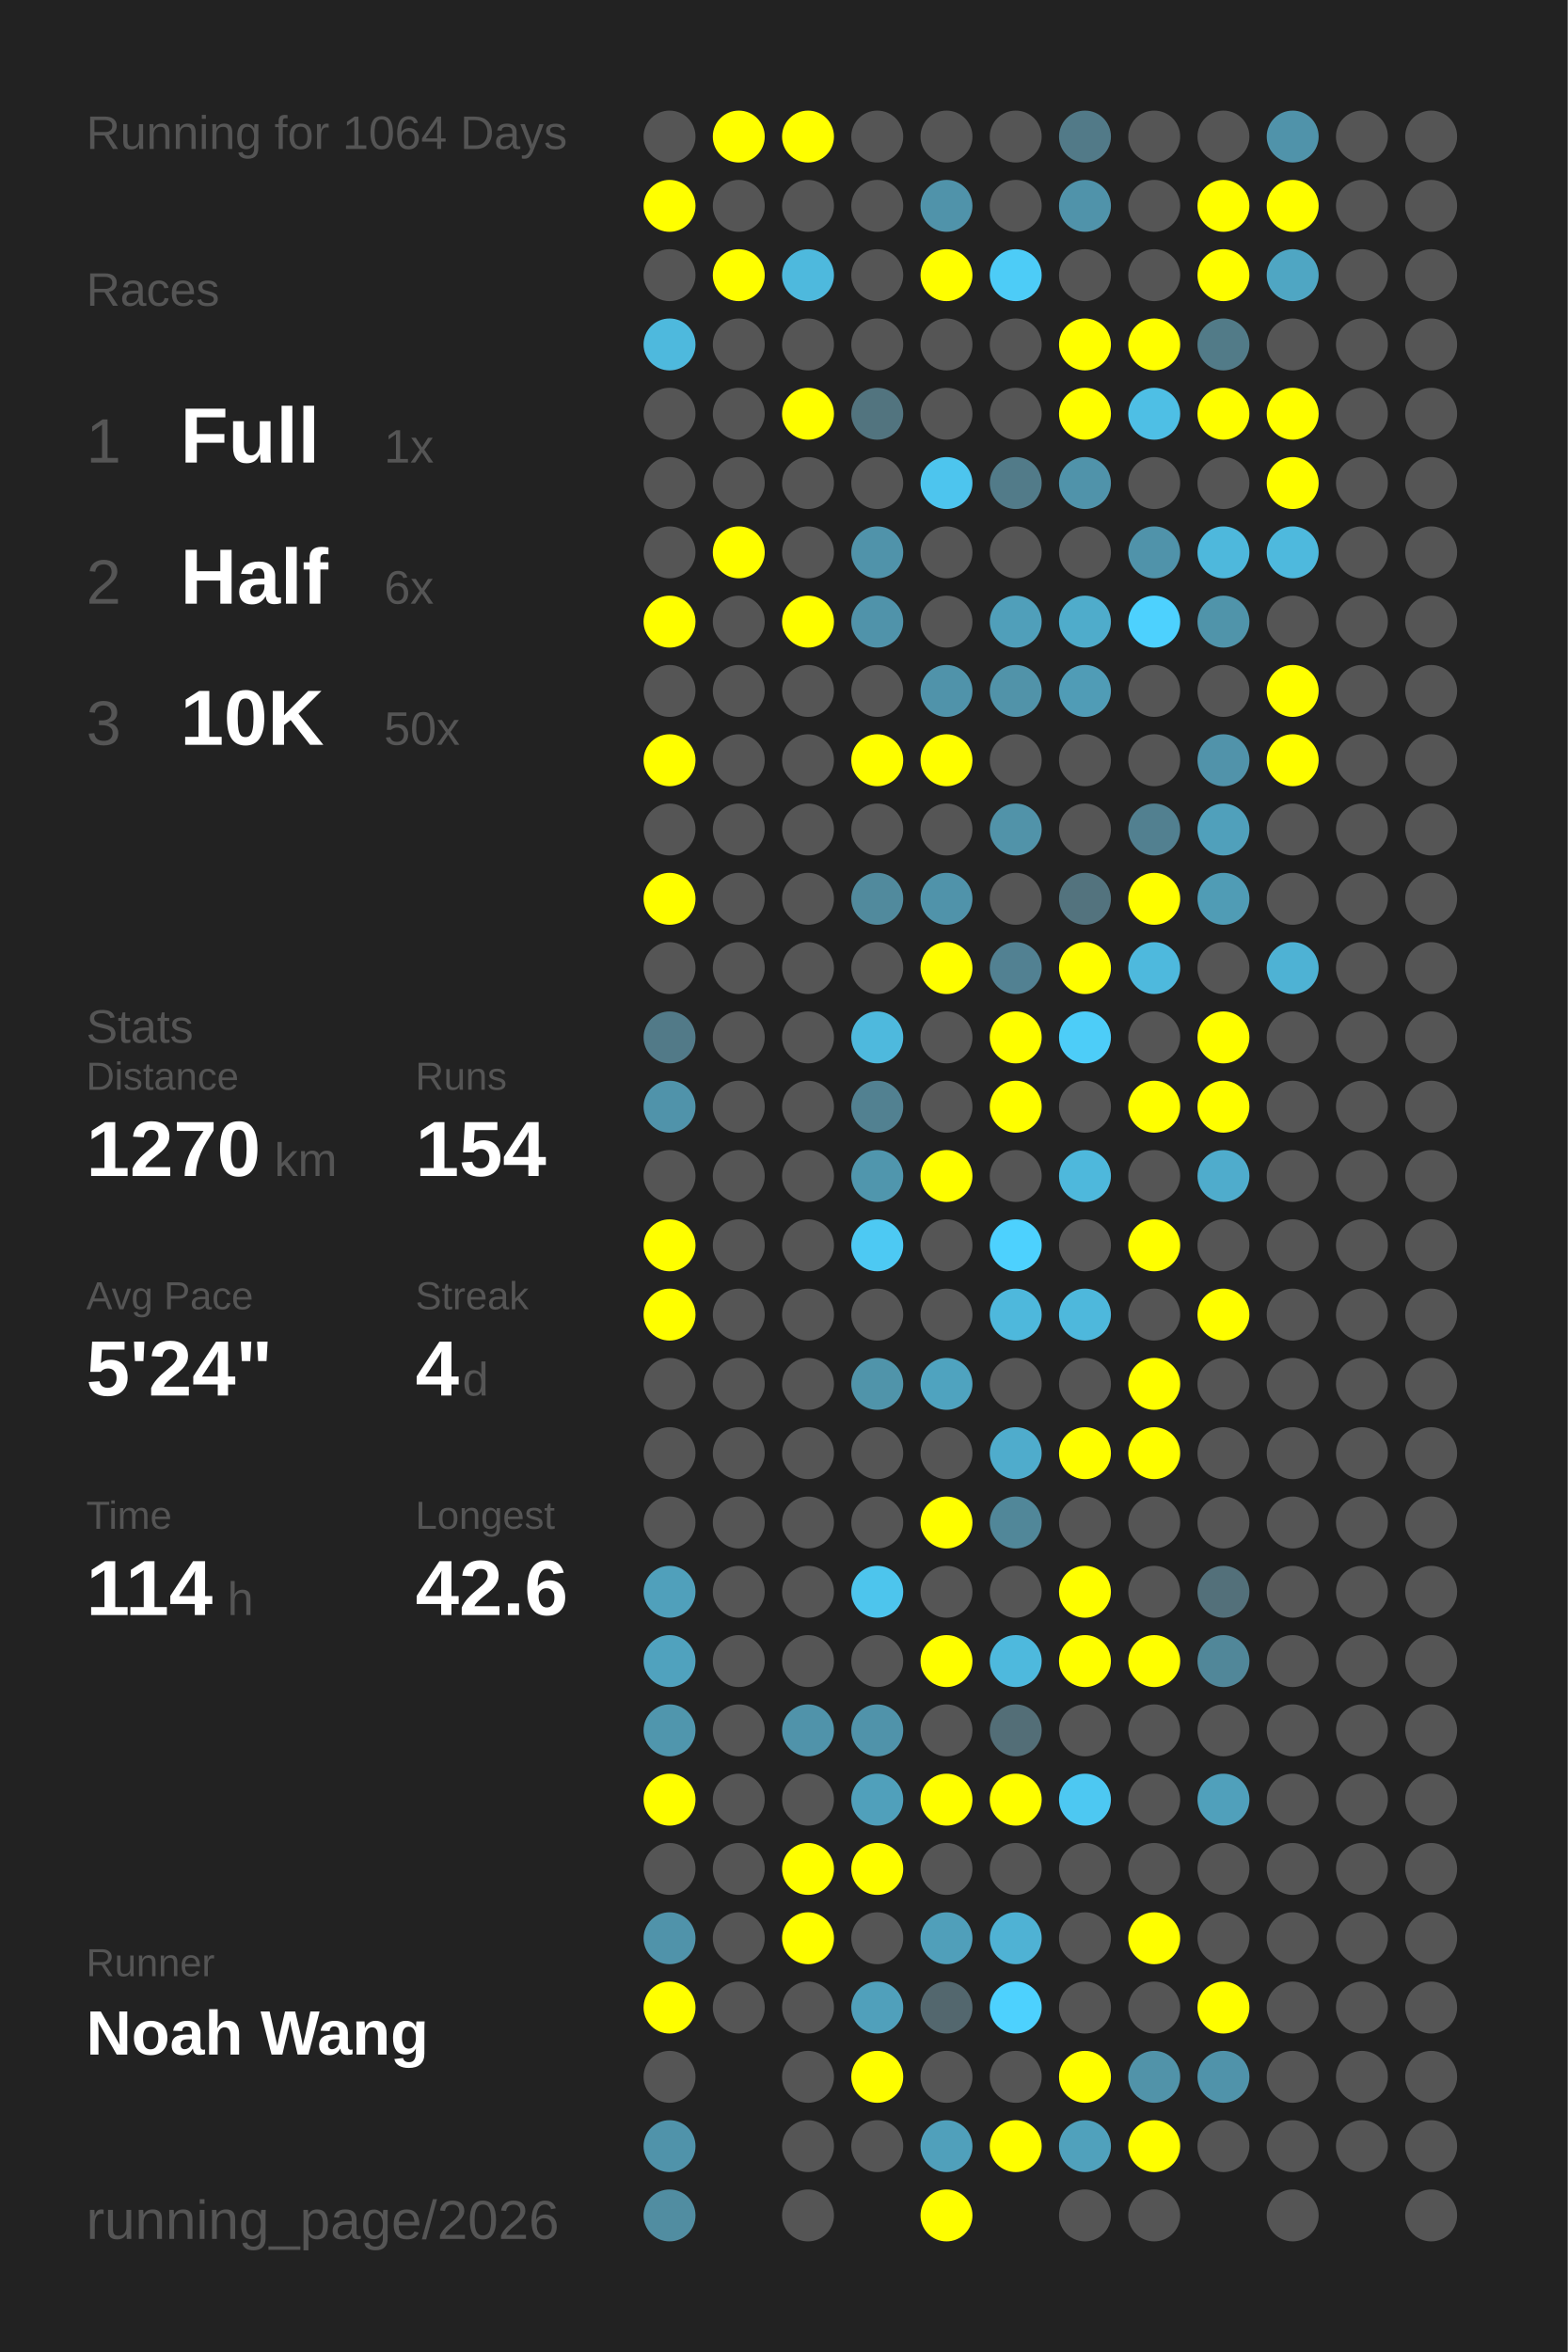
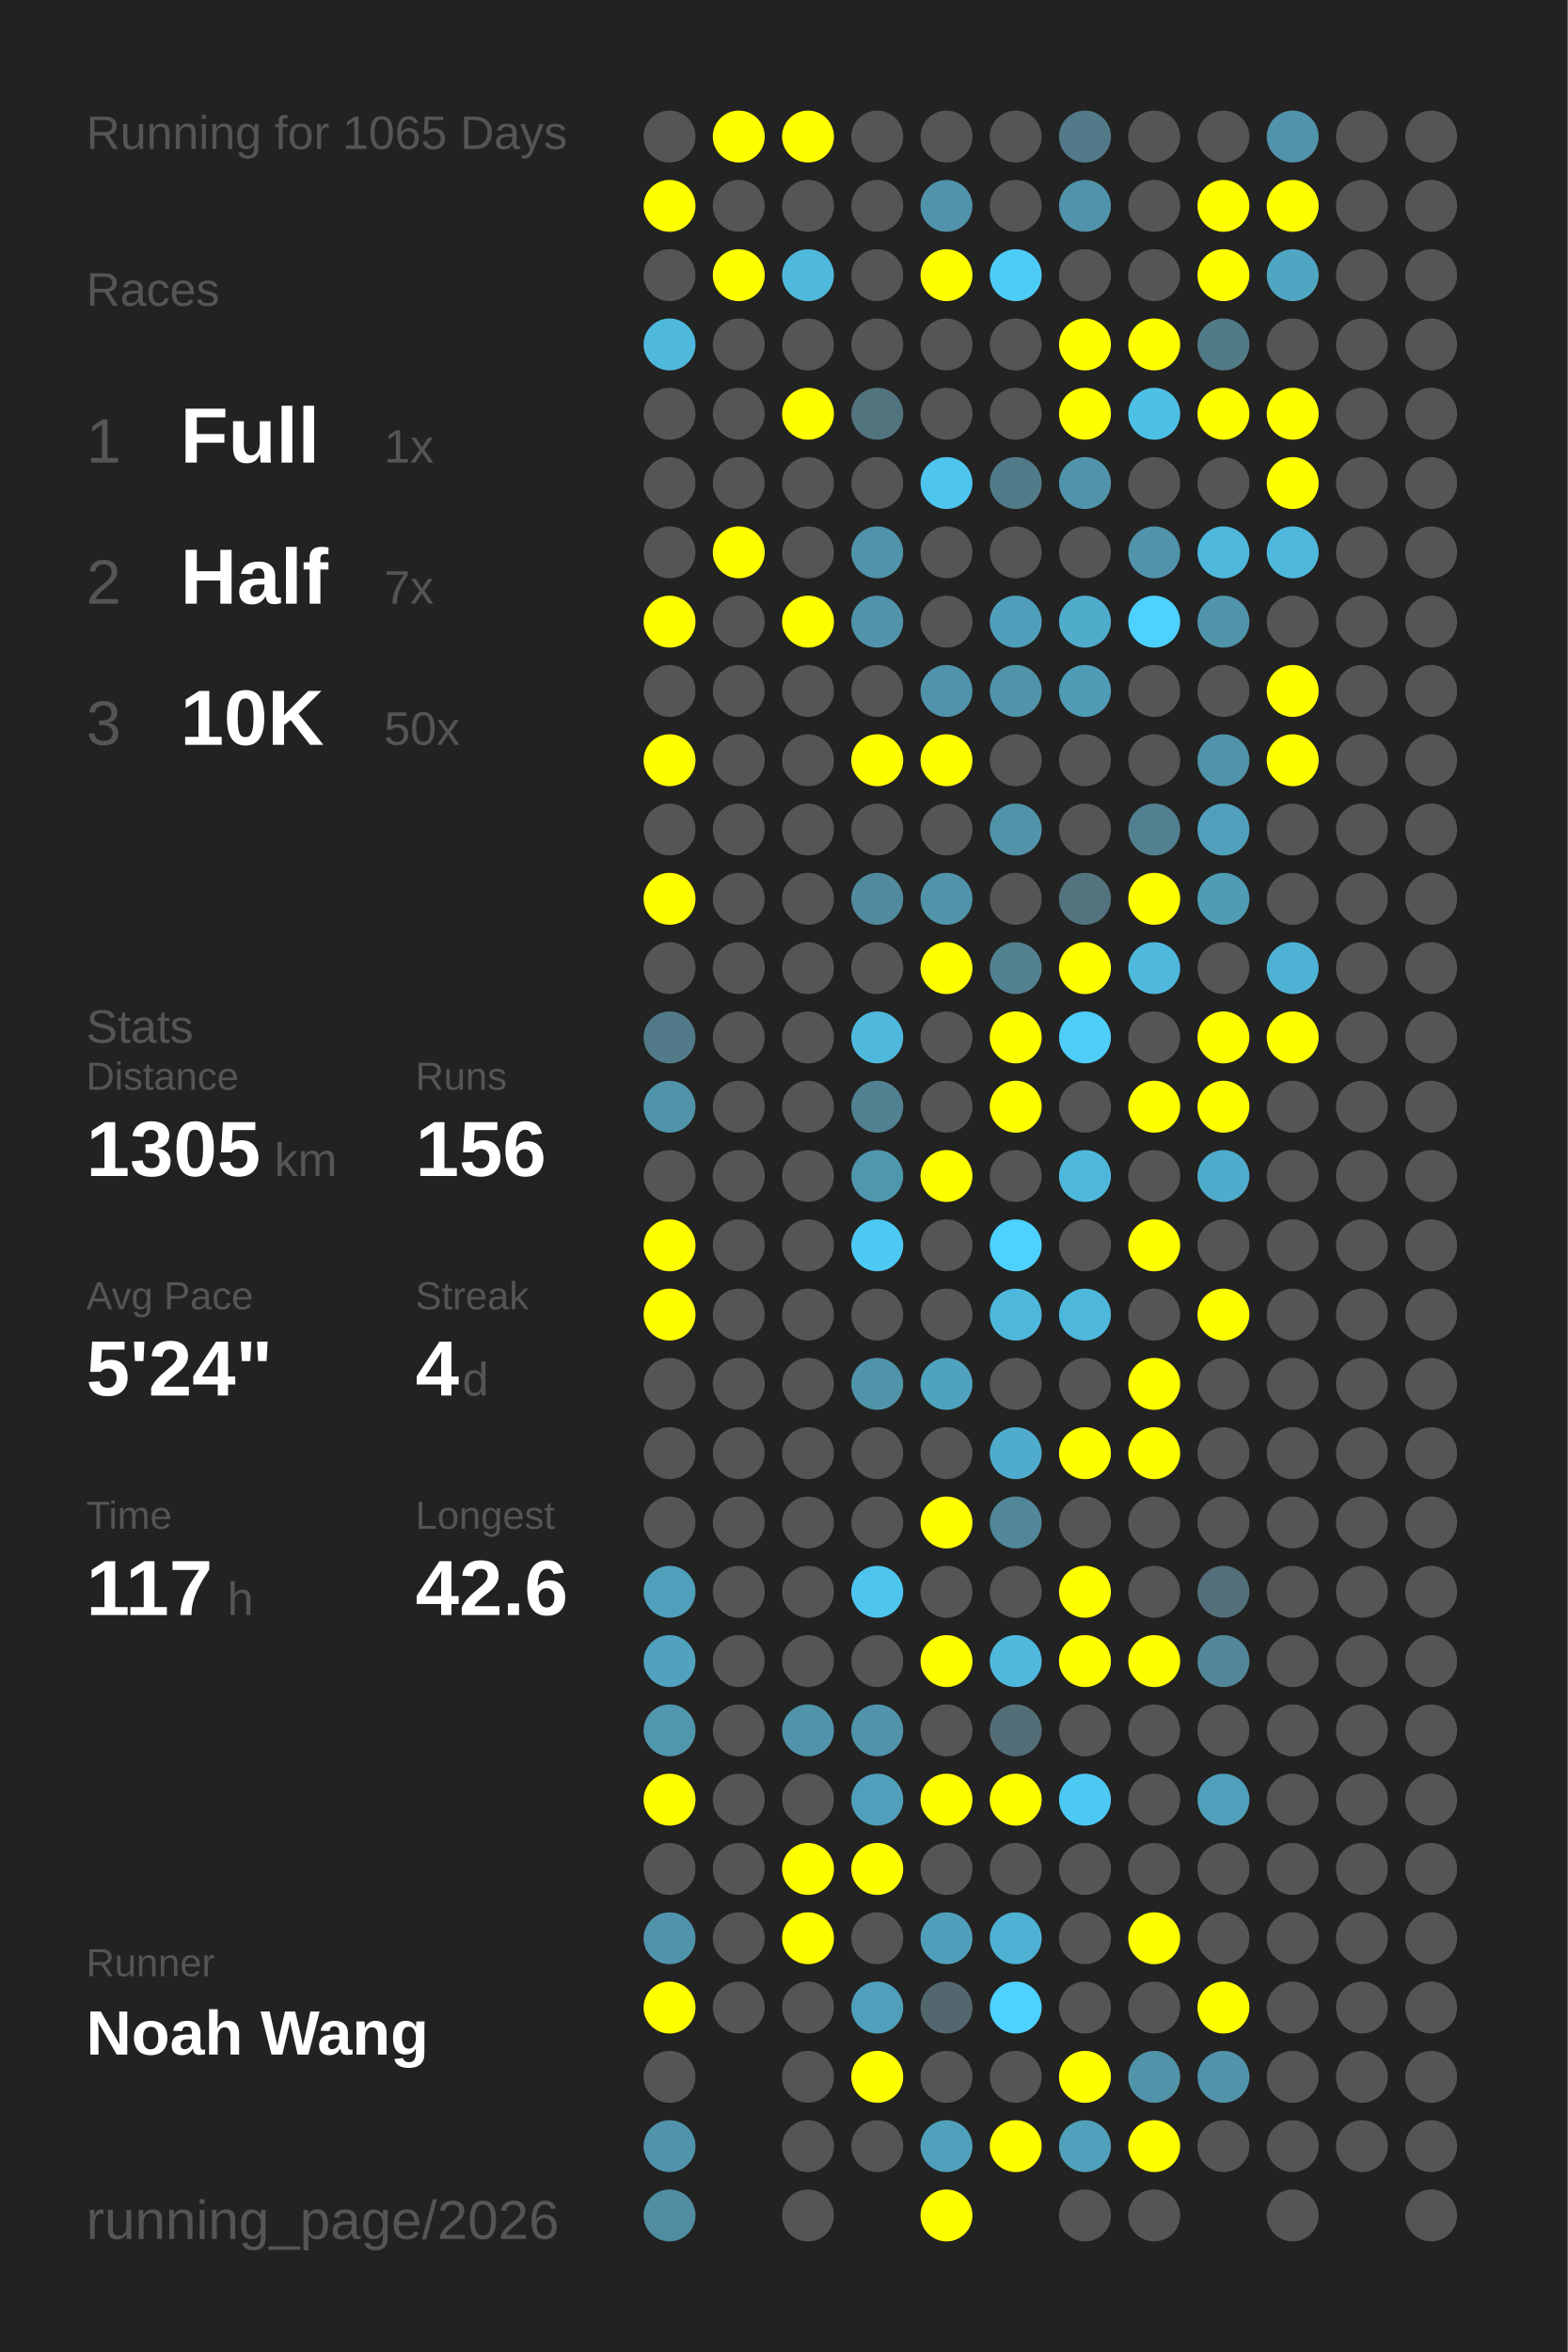
<svg xmlns="http://www.w3.org/2000/svg" baseProfile="full" height="300mm" version="1.1" viewBox="0,0,200,300" width="200mm">
  <defs />
  <rect fill="#222222" height="300" width="200" x="0" y="0" />
-   <text fill="#555555" style="font-size:6px; font-family:Arial;" x="11" y="19">Running for 1064 Days</text>
+   <text fill="#555555" style="font-size:6px; font-family:Arial;" x="11" y="19">Running for 1065 Days</text>
  <text fill="#555555" style="font-size:6px; font-family:Arial;" x="11" y="39">Races</text>
  <text fill="#555555" style="font-size:8px; font-family:Arial;" x="11" y="59">1</text>
  <text fill="#FFFFFF" style="font-size:10px; font-family:Arial; font-weight:bold;" x="23" y="59">Full</text>
  <text fill="#555555" style="font-size:6px; font-family:Arial;" x="49" y="59">1x</text>
  <text fill="#555555" style="font-size:8px; font-family:Arial;" x="11" y="77">2</text>
  <text fill="#FFFFFF" style="font-size:10px; font-family:Arial; font-weight:bold;" x="23" y="77">Half</text>
-   <text fill="#555555" style="font-size:6px; font-family:Arial;" x="49" y="77">6x</text>
+   <text fill="#555555" style="font-size:6px; font-family:Arial;" x="49" y="77">7x</text>
  <text fill="#555555" style="font-size:8px; font-family:Arial;" x="11" y="95">3</text>
  <text fill="#FFFFFF" style="font-size:10px; font-family:Arial; font-weight:bold;" x="23" y="95">10K</text>
  <text fill="#555555" style="font-size:6px; font-family:Arial;" x="49" y="95">50x</text>
  <text fill="#555555" style="font-size:6px; font-family:Arial;" x="11" y="133">Stats</text>
  <text fill="#555555" style="font-size:5px; font-family:Arial;" x="11" y="139">Distance</text>
-   <text fill="#FFFFFF" style="font-size:10px; font-family:Arial; font-weight:bold;" x="11" y="150">1270</text>
+   <text fill="#FFFFFF" style="font-size:10px; font-family:Arial; font-weight:bold;" x="11" y="150">1305</text>
  <text fill="#555555" style="font-size:6px; font-family:Arial;" x="35" y="150">km</text>
  <text fill="#555555" style="font-size:5px; font-family:Arial;" x="53" y="139">Runs</text>
-   <text fill="#FFFFFF" style="font-size:10px; font-family:Arial; font-weight:bold;" x="53" y="150">154</text>
+   <text fill="#FFFFFF" style="font-size:10px; font-family:Arial; font-weight:bold;" x="53" y="150">156</text>
  <text fill="#555555" style="font-size:5px; font-family:Arial;" x="11" y="167">Avg Pace</text>
  <text fill="#FFFFFF" style="font-size:10px; font-family:Arial; font-weight:bold;" x="11" y="178">5'24"</text>
  <text fill="#555555" style="font-size:5px; font-family:Arial;" x="53" y="167">Streak</text>
  <text fill="#FFFFFF" style="font-size:10px; font-family:Arial; font-weight:bold;" x="53" y="178">4</text>
  <text fill="#555555" style="font-size:6px; font-family:Arial;" x="59" y="178">d</text>
  <text fill="#555555" style="font-size:5px; font-family:Arial;" x="11" y="195">Time</text>
-   <text fill="#FFFFFF" style="font-size:10px; font-family:Arial; font-weight:bold;" x="11" y="206">114</text>
+   <text fill="#FFFFFF" style="font-size:10px; font-family:Arial; font-weight:bold;" x="11" y="206">117</text>
  <text fill="#555555" style="font-size:6px; font-family:Arial;" x="29" y="206">h</text>
  <text fill="#555555" style="font-size:5px; font-family:Arial;" x="53" y="195">Longest</text>
  <text fill="#FFFFFF" style="font-size:10px; font-family:Arial; font-weight:bold;" x="53" y="206">42.6</text>
  <text fill="#555555" style="font-size:5px; font-family:Arial;" x="11" y="252.065">Runner</text>
  <text fill="#FFFFFF" style="font-size:8px; font-family:Arial; font-weight:bold;" x="11" y="262.065">Noah Wang</text>
  <text fill="#555555" style="font-size:7px; font-family:Arial;" x="11" y="285.581">running_page/2026</text>
  <circle cx="85.417" cy="17.419" fill="#555555" r="3.312" />
  <circle cx="85.417" cy="26.258" fill="#FFFF00" r="3.312" />
  <circle cx="85.417" cy="35.097" fill="#555555" r="3.312" />
  <circle cx="85.417" cy="43.935" fill="#4eb9dd" r="3.312" />
  <circle cx="85.417" cy="52.774" fill="#555555" r="3.312" />
  <circle cx="85.417" cy="61.613" fill="#555555" r="3.312" />
  <circle cx="85.417" cy="70.452" fill="#555555" r="3.312" />
  <circle cx="85.417" cy="79.29" fill="#FFFF00" r="3.312" />
  <circle cx="85.417" cy="88.129" fill="#555555" r="3.312" />
  <circle cx="85.417" cy="96.968" fill="#FFFF00" r="3.312" />
  <circle cx="85.417" cy="105.806" fill="#555555" r="3.312" />
  <circle cx="85.417" cy="114.645" fill="#FFFF00" r="3.312" />
  <circle cx="85.417" cy="123.484" fill="#555555" r="3.312" />
  <circle cx="85.417" cy="132.323" fill="#527a88" r="3.312" />
  <circle cx="85.417" cy="141.161" fill="#5093aa" r="3.312" />
  <circle cx="85.417" cy="150" fill="#555555" r="3.312" />
  <circle cx="85.417" cy="158.839" fill="#FFFF00" r="3.312" />
  <circle cx="85.417" cy="167.677" fill="#FFFF00" r="3.312" />
  <circle cx="85.417" cy="176.516" fill="#555555" r="3.312" />
  <circle cx="85.417" cy="185.355" fill="#555555" r="3.312" />
  <circle cx="85.417" cy="194.194" fill="#555555" r="3.312" />
  <circle cx="85.417" cy="203.032" fill="#50a0bb" r="3.312" />
  <circle cx="85.417" cy="211.871" fill="#50a2be" r="3.312" />
  <circle cx="85.417" cy="220.71" fill="#5096ad" r="3.312" />
  <circle cx="85.417" cy="229.548" fill="#FFFF00" r="3.312" />
  <circle cx="85.417" cy="238.387" fill="#555555" r="3.312" />
  <circle cx="85.417" cy="247.226" fill="#5093aa" r="3.312" />
  <circle cx="85.417" cy="256.065" fill="#FFFF00" r="3.312" />
  <circle cx="85.417" cy="264.903" fill="#555555" r="3.312" />
  <circle cx="85.417" cy="273.742" fill="#5093aa" r="3.312" />
  <circle cx="85.417" cy="282.581" fill="#518da1" r="3.312" />
  <circle cx="94.25" cy="17.419" fill="#FFFF00" r="3.312" />
  <circle cx="94.25" cy="26.258" fill="#555555" r="3.312" />
  <circle cx="94.25" cy="35.097" fill="#FFFF00" r="3.312" />
  <circle cx="94.25" cy="43.935" fill="#555555" r="3.312" />
  <circle cx="94.25" cy="52.774" fill="#555555" r="3.312" />
  <circle cx="94.25" cy="61.613" fill="#555555" r="3.312" />
  <circle cx="94.25" cy="70.452" fill="#FFFF00" r="3.312" />
  <circle cx="94.25" cy="79.29" fill="#555555" r="3.312" />
  <circle cx="94.25" cy="88.129" fill="#555555" r="3.312" />
  <circle cx="94.25" cy="96.968" fill="#555555" r="3.312" />
  <circle cx="94.25" cy="105.806" fill="#555555" r="3.312" />
  <circle cx="94.25" cy="114.645" fill="#555555" r="3.312" />
  <circle cx="94.25" cy="123.484" fill="#555555" r="3.312" />
  <circle cx="94.25" cy="132.323" fill="#555555" r="3.312" />
  <circle cx="94.25" cy="141.161" fill="#555555" r="3.312" />
  <circle cx="94.25" cy="150" fill="#555555" r="3.312" />
  <circle cx="94.25" cy="158.839" fill="#555555" r="3.312" />
  <circle cx="94.25" cy="167.677" fill="#555555" r="3.312" />
  <circle cx="94.25" cy="176.516" fill="#555555" r="3.312" />
  <circle cx="94.25" cy="185.355" fill="#555555" r="3.312" />
  <circle cx="94.25" cy="194.194" fill="#555555" r="3.312" />
  <circle cx="94.25" cy="203.032" fill="#555555" r="3.312" />
  <circle cx="94.25" cy="211.871" fill="#555555" r="3.312" />
  <circle cx="94.25" cy="220.71" fill="#555555" r="3.312" />
  <circle cx="94.25" cy="229.548" fill="#555555" r="3.312" />
  <circle cx="94.25" cy="238.387" fill="#555555" r="3.312" />
  <circle cx="94.25" cy="247.226" fill="#555555" r="3.312" />
  <circle cx="94.25" cy="256.065" fill="#555555" r="3.312" />
  <circle cx="103.083" cy="17.419" fill="#FFFF00" r="3.312" />
  <circle cx="103.083" cy="26.258" fill="#555555" r="3.312" />
  <circle cx="103.083" cy="35.097" fill="#4eb9dd" r="3.312" />
  <circle cx="103.083" cy="43.935" fill="#555555" r="3.312" />
  <circle cx="103.083" cy="52.774" fill="#FFFF00" r="3.312" />
  <circle cx="103.083" cy="61.613" fill="#555555" r="3.312" />
  <circle cx="103.083" cy="70.452" fill="#555555" r="3.312" />
  <circle cx="103.083" cy="79.29" fill="#FFFF00" r="3.312" />
  <circle cx="103.083" cy="88.129" fill="#555555" r="3.312" />
  <circle cx="103.083" cy="96.968" fill="#555555" r="3.312" />
  <circle cx="103.083" cy="105.806" fill="#555555" r="3.312" />
  <circle cx="103.083" cy="114.645" fill="#555555" r="3.312" />
  <circle cx="103.083" cy="123.484" fill="#555555" r="3.312" />
  <circle cx="103.083" cy="132.323" fill="#555555" r="3.312" />
  <circle cx="103.083" cy="141.161" fill="#555555" r="3.312" />
  <circle cx="103.083" cy="150" fill="#555555" r="3.312" />
  <circle cx="103.083" cy="158.839" fill="#555555" r="3.312" />
  <circle cx="103.083" cy="167.677" fill="#555555" r="3.312" />
  <circle cx="103.083" cy="176.516" fill="#555555" r="3.312" />
  <circle cx="103.083" cy="185.355" fill="#555555" r="3.312" />
  <circle cx="103.083" cy="194.194" fill="#555555" r="3.312" />
  <circle cx="103.083" cy="203.032" fill="#555555" r="3.312" />
  <circle cx="103.083" cy="211.871" fill="#555555" r="3.312" />
  <circle cx="103.083" cy="220.71" fill="#5093aa" r="3.312" />
  <circle cx="103.083" cy="229.548" fill="#555555" r="3.312" />
  <circle cx="103.083" cy="238.387" fill="#FFFF00" r="3.312" />
  <circle cx="103.083" cy="247.226" fill="#FFFF00" r="3.312" />
  <circle cx="103.083" cy="256.065" fill="#555555" r="3.312" />
  <circle cx="103.083" cy="264.903" fill="#555555" r="3.312" />
  <circle cx="103.083" cy="273.742" fill="#555555" r="3.312" />
  <circle cx="103.083" cy="282.581" fill="#555555" r="3.312" />
  <circle cx="111.917" cy="17.419" fill="#555555" r="3.312" />
  <circle cx="111.917" cy="26.258" fill="#555555" r="3.312" />
  <circle cx="111.917" cy="35.097" fill="#555555" r="3.312" />
  <circle cx="111.917" cy="43.935" fill="#555555" r="3.312" />
  <circle cx="111.917" cy="52.774" fill="#52747f" r="3.312" />
  <circle cx="111.917" cy="61.613" fill="#555555" r="3.312" />
  <circle cx="111.917" cy="70.452" fill="#5093aa" r="3.312" />
  <circle cx="111.917" cy="79.29" fill="#5093aa" r="3.312" />
  <circle cx="111.917" cy="88.129" fill="#555555" r="3.312" />
  <circle cx="111.917" cy="96.968" fill="#FFFF00" r="3.312" />
  <circle cx="111.917" cy="105.806" fill="#555555" r="3.312" />
  <circle cx="111.917" cy="114.645" fill="#518a9d" r="3.312" />
  <circle cx="111.917" cy="123.484" fill="#555555" r="3.312" />
  <circle cx="111.917" cy="132.323" fill="#4eb9dd" r="3.312" />
  <circle cx="111.917" cy="141.161" fill="#528191" r="3.312" />
  <circle cx="111.917" cy="150" fill="#5096ad" r="3.312" />
  <circle cx="111.917" cy="158.839" fill="#4dc9f3" r="3.312" />
  <circle cx="111.917" cy="167.677" fill="#555555" r="3.312" />
  <circle cx="111.917" cy="176.516" fill="#5094aa" r="3.312" />
  <circle cx="111.917" cy="185.355" fill="#555555" r="3.312" />
  <circle cx="111.917" cy="194.194" fill="#555555" r="3.312" />
  <circle cx="111.917" cy="203.032" fill="#4dc5ed" r="3.312" />
  <circle cx="111.917" cy="211.871" fill="#555555" r="3.312" />
  <circle cx="111.917" cy="220.71" fill="#5093aa" r="3.312" />
  <circle cx="111.917" cy="229.548" fill="#50a0bb" r="3.312" />
  <circle cx="111.917" cy="238.387" fill="#FFFF00" r="3.312" />
  <circle cx="111.917" cy="247.226" fill="#555555" r="3.312" />
  <circle cx="111.917" cy="256.065" fill="#50a0bb" r="3.312" />
  <circle cx="111.917" cy="264.903" fill="#FFFF00" r="3.312" />
  <circle cx="111.917" cy="273.742" fill="#555555" r="3.312" />
  <circle cx="120.75" cy="17.419" fill="#555555" r="3.312" />
  <circle cx="120.75" cy="26.258" fill="#5093aa" r="3.312" />
  <circle cx="120.75" cy="35.097" fill="#FFFF00" r="3.312" />
  <circle cx="120.75" cy="43.935" fill="#555555" r="3.312" />
  <circle cx="120.75" cy="52.774" fill="#555555" r="3.312" />
  <circle cx="120.75" cy="61.613" fill="#4dc5ee" r="3.312" />
  <circle cx="120.75" cy="70.452" fill="#555555" r="3.312" />
  <circle cx="120.75" cy="79.29" fill="#555555" r="3.312" />
  <circle cx="120.75" cy="88.129" fill="#5093aa" r="3.312" />
  <circle cx="120.75" cy="96.968" fill="#FFFF00" r="3.312" />
  <circle cx="120.75" cy="105.806" fill="#555555" r="3.312" />
  <circle cx="120.75" cy="114.645" fill="#5093aa" r="3.312" />
  <circle cx="120.75" cy="123.484" fill="#FFFF00" r="3.312" />
  <circle cx="120.75" cy="132.323" fill="#555555" r="3.312" />
  <circle cx="120.75" cy="141.161" fill="#555555" r="3.312" />
  <circle cx="120.75" cy="150" fill="#FFFF00" r="3.312" />
  <circle cx="120.75" cy="158.839" fill="#555555" r="3.312" />
  <circle cx="120.75" cy="167.677" fill="#555555" r="3.312" />
  <circle cx="120.75" cy="176.516" fill="#4fa3bf" r="3.312" />
  <circle cx="120.75" cy="185.355" fill="#555555" r="3.312" />
  <circle cx="120.75" cy="194.194" fill="#FFFF00" r="3.312" />
  <circle cx="120.75" cy="203.032" fill="#555555" r="3.312" />
  <circle cx="120.75" cy="211.871" fill="#FFFF00" r="3.312" />
  <circle cx="120.75" cy="220.71" fill="#555555" r="3.312" />
  <circle cx="120.75" cy="229.548" fill="#FFFF00" r="3.312" />
  <circle cx="120.75" cy="238.387" fill="#555555" r="3.312" />
  <circle cx="120.75" cy="247.226" fill="#509fba" r="3.312" />
  <circle cx="120.75" cy="256.065" fill="#53676e" r="3.312" />
  <circle cx="120.75" cy="264.903" fill="#555555" r="3.312" />
  <circle cx="120.75" cy="273.742" fill="#50a0bb" r="3.312" />
  <circle cx="120.75" cy="282.581" fill="#FFFF00" r="3.312" />
  <circle cx="129.583" cy="17.419" fill="#555555" r="3.312" />
  <circle cx="129.583" cy="26.258" fill="#555555" r="3.312" />
  <circle cx="129.583" cy="35.097" fill="#4dccf7" r="3.312" />
  <circle cx="129.583" cy="43.935" fill="#555555" r="3.312" />
  <circle cx="129.583" cy="52.774" fill="#555555" r="3.312" />
  <circle cx="129.583" cy="61.613" fill="#527b89" r="3.312" />
  <circle cx="129.583" cy="70.452" fill="#555555" r="3.312" />
  <circle cx="129.583" cy="79.29" fill="#509fba" r="3.312" />
  <circle cx="129.583" cy="88.129" fill="#5193a9" r="3.312" />
  <circle cx="129.583" cy="96.968" fill="#555555" r="3.312" />
  <circle cx="129.583" cy="105.806" fill="#5193a9" r="3.312" />
  <circle cx="129.583" cy="114.645" fill="#555555" r="3.312" />
  <circle cx="129.583" cy="123.484" fill="#528192" r="3.312" />
  <circle cx="129.583" cy="132.323" fill="#FFFF00" r="3.312" />
  <circle cx="129.583" cy="141.161" fill="#FFFF00" r="3.312" />
  <circle cx="129.583" cy="150" fill="#555555" r="3.312" />
  <circle cx="129.583" cy="158.839" fill="#4dd1fe" r="3.312" />
  <circle cx="129.583" cy="167.677" fill="#4eb8dc" r="3.312" />
  <circle cx="129.583" cy="176.516" fill="#555555" r="3.312" />
  <circle cx="129.583" cy="185.355" fill="#4faccc" r="3.312" />
  <circle cx="129.583" cy="194.194" fill="#518799" r="3.312" />
  <circle cx="129.583" cy="203.032" fill="#555555" r="3.312" />
  <circle cx="129.583" cy="211.871" fill="#4eb9dd" r="3.312" />
  <circle cx="129.583" cy="220.71" fill="#536e77" r="3.312" />
  <circle cx="129.583" cy="229.548" fill="#FFFF00" r="3.312" />
  <circle cx="129.583" cy="238.387" fill="#555555" r="3.312" />
  <circle cx="129.583" cy="247.226" fill="#4fb2d4" r="3.312" />
  <circle cx="129.583" cy="256.065" fill="#4dd1fe" r="3.312" />
  <circle cx="129.583" cy="264.903" fill="#555555" r="3.312" />
  <circle cx="129.583" cy="273.742" fill="#FFFF00" r="3.312" />
  <circle cx="138.417" cy="17.419" fill="#527a88" r="3.312" />
  <circle cx="138.417" cy="26.258" fill="#5093aa" r="3.312" />
  <circle cx="138.417" cy="35.097" fill="#555555" r="3.312" />
  <circle cx="138.417" cy="43.935" fill="#FFFF00" r="3.312" />
  <circle cx="138.417" cy="52.774" fill="#FFFF00" r="3.312" />
  <circle cx="138.417" cy="61.613" fill="#5093aa" r="3.312" />
  <circle cx="138.417" cy="70.452" fill="#555555" r="3.312" />
  <circle cx="138.417" cy="79.29" fill="#4faccb" r="3.312" />
  <circle cx="138.417" cy="88.129" fill="#509cb6" r="3.312" />
  <circle cx="138.417" cy="96.968" fill="#555555" r="3.312" />
  <circle cx="138.417" cy="105.806" fill="#555555" r="3.312" />
  <circle cx="138.417" cy="114.645" fill="#53737e" r="3.312" />
  <circle cx="138.417" cy="123.484" fill="#FFFF00" r="3.312" />
  <circle cx="138.417" cy="132.323" fill="#4dcdf8" r="3.312" />
  <circle cx="138.417" cy="141.161" fill="#555555" r="3.312" />
  <circle cx="138.417" cy="150" fill="#4eb8dc" r="3.312" />
  <circle cx="138.417" cy="158.839" fill="#555555" r="3.312" />
  <circle cx="138.417" cy="167.677" fill="#4eb8dc" r="3.312" />
  <circle cx="138.417" cy="176.516" fill="#555555" r="3.312" />
  <circle cx="138.417" cy="185.355" fill="#FFFF00" r="3.312" />
  <circle cx="138.417" cy="194.194" fill="#555555" r="3.312" />
  <circle cx="138.417" cy="203.032" fill="#FFFF00" r="3.312" />
  <circle cx="138.417" cy="211.871" fill="#FFFF00" r="3.312" />
  <circle cx="138.417" cy="220.71" fill="#555555" r="3.312" />
  <circle cx="138.417" cy="229.548" fill="#4dc8f2" r="3.312" />
  <circle cx="138.417" cy="238.387" fill="#555555" r="3.312" />
  <circle cx="138.417" cy="247.226" fill="#555555" r="3.312" />
  <circle cx="138.417" cy="256.065" fill="#555555" r="3.312" />
  <circle cx="138.417" cy="264.903" fill="#FFFF00" r="3.312" />
  <circle cx="138.417" cy="273.742" fill="#50a1bc" r="3.312" />
  <circle cx="138.417" cy="282.581" fill="#555555" r="3.312" />
  <circle cx="147.25" cy="17.419" fill="#555555" r="3.312" />
  <circle cx="147.25" cy="26.258" fill="#555555" r="3.312" />
  <circle cx="147.25" cy="35.097" fill="#555555" r="3.312" />
  <circle cx="147.25" cy="43.935" fill="#FFFF00" r="3.312" />
  <circle cx="147.25" cy="52.774" fill="#4ebfe5" r="3.312" />
  <circle cx="147.25" cy="61.613" fill="#555555" r="3.312" />
  <circle cx="147.25" cy="70.452" fill="#5093aa" r="3.312" />
  <circle cx="147.25" cy="79.29" fill="#4dd1fe" r="3.312" />
  <circle cx="147.25" cy="88.129" fill="#555555" r="3.312" />
  <circle cx="147.25" cy="96.968" fill="#555555" r="3.312" />
  <circle cx="147.25" cy="105.806" fill="#528090" r="3.312" />
  <circle cx="147.25" cy="114.645" fill="#FFFF00" r="3.312" />
  <circle cx="147.25" cy="123.484" fill="#4eb9dd" r="3.312" />
  <circle cx="147.25" cy="132.323" fill="#555555" r="3.312" />
  <circle cx="147.25" cy="141.161" fill="#FFFF00" r="3.312" />
  <circle cx="147.25" cy="150" fill="#555555" r="3.312" />
  <circle cx="147.25" cy="158.839" fill="#FFFF00" r="3.312" />
  <circle cx="147.25" cy="167.677" fill="#555555" r="3.312" />
  <circle cx="147.25" cy="176.516" fill="#FFFF00" r="3.312" />
  <circle cx="147.25" cy="185.355" fill="#FFFF00" r="3.312" />
  <circle cx="147.25" cy="194.194" fill="#555555" r="3.312" />
  <circle cx="147.25" cy="203.032" fill="#555555" r="3.312" />
  <circle cx="147.25" cy="211.871" fill="#FFFF00" r="3.312" />
  <circle cx="147.25" cy="220.71" fill="#555555" r="3.312" />
  <circle cx="147.25" cy="229.548" fill="#555555" r="3.312" />
  <circle cx="147.25" cy="238.387" fill="#555555" r="3.312" />
  <circle cx="147.25" cy="247.226" fill="#FFFF00" r="3.312" />
  <circle cx="147.25" cy="256.065" fill="#555555" r="3.312" />
  <circle cx="147.25" cy="264.903" fill="#5193a9" r="3.312" />
  <circle cx="147.25" cy="273.742" fill="#FFFF00" r="3.312" />
  <circle cx="147.25" cy="282.581" fill="#555555" r="3.312" />
  <circle cx="156.083" cy="17.419" fill="#555555" r="3.312" />
  <circle cx="156.083" cy="26.258" fill="#FFFF00" r="3.312" />
  <circle cx="156.083" cy="35.097" fill="#FFFF00" r="3.312" />
  <circle cx="156.083" cy="43.935" fill="#527b88" r="3.312" />
  <circle cx="156.083" cy="52.774" fill="#FFFF00" r="3.312" />
  <circle cx="156.083" cy="61.613" fill="#555555" r="3.312" />
  <circle cx="156.083" cy="70.452" fill="#4eb8dc" r="3.312" />
  <circle cx="156.083" cy="79.29" fill="#5094aa" r="3.312" />
  <circle cx="156.083" cy="88.129" fill="#555555" r="3.312" />
  <circle cx="156.083" cy="96.968" fill="#5193aa" r="3.312" />
  <circle cx="156.083" cy="105.806" fill="#50a0bb" r="3.312" />
  <circle cx="156.083" cy="114.645" fill="#509cb5" r="3.312" />
  <circle cx="156.083" cy="123.484" fill="#555555" r="3.312" />
  <circle cx="156.083" cy="132.323" fill="#FFFF00" r="3.312" />
  <circle cx="156.083" cy="141.161" fill="#FFFF00" r="3.312" />
  <circle cx="156.083" cy="150" fill="#4faccc" r="3.312" />
  <circle cx="156.083" cy="158.839" fill="#555555" r="3.312" />
  <circle cx="156.083" cy="167.677" fill="#FFFF00" r="3.312" />
  <circle cx="156.083" cy="176.516" fill="#555555" r="3.312" />
  <circle cx="156.083" cy="185.355" fill="#555555" r="3.312" />
  <circle cx="156.083" cy="194.194" fill="#555555" r="3.312" />
  <circle cx="156.083" cy="203.032" fill="#53707a" r="3.312" />
  <circle cx="156.083" cy="211.871" fill="#518799" r="3.312" />
  <circle cx="156.083" cy="220.71" fill="#555555" r="3.312" />
  <circle cx="156.083" cy="229.548" fill="#50a0bb" r="3.312" />
  <circle cx="156.083" cy="238.387" fill="#555555" r="3.312" />
  <circle cx="156.083" cy="247.226" fill="#555555" r="3.312" />
  <circle cx="156.083" cy="256.065" fill="#FFFF00" r="3.312" />
  <circle cx="156.083" cy="264.903" fill="#5093aa" r="3.312" />
  <circle cx="156.083" cy="273.742" fill="#555555" r="3.312" />
  <circle cx="164.917" cy="17.419" fill="#5093aa" r="3.312" />
  <circle cx="164.917" cy="26.258" fill="#FFFF00" r="3.312" />
  <circle cx="164.917" cy="35.097" fill="#4fa6c3" r="3.312" />
  <circle cx="164.917" cy="43.935" fill="#555555" r="3.312" />
  <circle cx="164.917" cy="52.774" fill="#FFFF00" r="3.312" />
  <circle cx="164.917" cy="61.613" fill="#FFFF00" r="3.312" />
  <circle cx="164.917" cy="70.452" fill="#4eb9dd" r="3.312" />
  <circle cx="164.917" cy="79.29" fill="#555555" r="3.312" />
  <circle cx="164.917" cy="88.129" fill="#FFFF00" r="3.312" />
  <circle cx="164.917" cy="96.968" fill="#FFFF00" r="3.312" />
  <circle cx="164.917" cy="105.806" fill="#555555" r="3.312" />
  <circle cx="164.917" cy="114.645" fill="#555555" r="3.312" />
  <circle cx="164.917" cy="123.484" fill="#4eb2d4" r="3.312" />
-   <circle cx="164.917" cy="132.323" fill="#555555" r="3.312" />
+   <circle cx="164.917" cy="132.323" fill="#FFFF00" r="3.312" />
  <circle cx="164.917" cy="141.161" fill="#555555" r="3.312" />
  <circle cx="164.917" cy="150" fill="#555555" r="3.312" />
  <circle cx="164.917" cy="158.839" fill="#555555" r="3.312" />
  <circle cx="164.917" cy="167.677" fill="#555555" r="3.312" />
  <circle cx="164.917" cy="176.516" fill="#555555" r="3.312" />
  <circle cx="164.917" cy="185.355" fill="#555555" r="3.312" />
  <circle cx="164.917" cy="194.194" fill="#555555" r="3.312" />
  <circle cx="164.917" cy="203.032" fill="#555555" r="3.312" />
  <circle cx="164.917" cy="211.871" fill="#555555" r="3.312" />
  <circle cx="164.917" cy="220.71" fill="#555555" r="3.312" />
  <circle cx="164.917" cy="229.548" fill="#555555" r="3.312" />
  <circle cx="164.917" cy="238.387" fill="#555555" r="3.312" />
  <circle cx="164.917" cy="247.226" fill="#555555" r="3.312" />
  <circle cx="164.917" cy="256.065" fill="#555555" r="3.312" />
  <circle cx="164.917" cy="264.903" fill="#555555" r="3.312" />
  <circle cx="164.917" cy="273.742" fill="#555555" r="3.312" />
  <circle cx="164.917" cy="282.581" fill="#555555" r="3.312" />
  <circle cx="173.75" cy="17.419" fill="#555555" r="3.312" />
  <circle cx="173.75" cy="26.258" fill="#555555" r="3.312" />
  <circle cx="173.75" cy="35.097" fill="#555555" r="3.312" />
  <circle cx="173.75" cy="43.935" fill="#555555" r="3.312" />
  <circle cx="173.75" cy="52.774" fill="#555555" r="3.312" />
  <circle cx="173.75" cy="61.613" fill="#555555" r="3.312" />
  <circle cx="173.75" cy="70.452" fill="#555555" r="3.312" />
  <circle cx="173.75" cy="79.29" fill="#555555" r="3.312" />
  <circle cx="173.75" cy="88.129" fill="#555555" r="3.312" />
  <circle cx="173.75" cy="96.968" fill="#555555" r="3.312" />
  <circle cx="173.75" cy="105.806" fill="#555555" r="3.312" />
  <circle cx="173.75" cy="114.645" fill="#555555" r="3.312" />
  <circle cx="173.75" cy="123.484" fill="#555555" r="3.312" />
  <circle cx="173.75" cy="132.323" fill="#555555" r="3.312" />
  <circle cx="173.75" cy="141.161" fill="#555555" r="3.312" />
  <circle cx="173.75" cy="150" fill="#555555" r="3.312" />
  <circle cx="173.75" cy="158.839" fill="#555555" r="3.312" />
  <circle cx="173.75" cy="167.677" fill="#555555" r="3.312" />
  <circle cx="173.75" cy="176.516" fill="#555555" r="3.312" />
  <circle cx="173.75" cy="185.355" fill="#555555" r="3.312" />
  <circle cx="173.75" cy="194.194" fill="#555555" r="3.312" />
  <circle cx="173.75" cy="203.032" fill="#555555" r="3.312" />
  <circle cx="173.75" cy="211.871" fill="#555555" r="3.312" />
  <circle cx="173.75" cy="220.71" fill="#555555" r="3.312" />
  <circle cx="173.75" cy="229.548" fill="#555555" r="3.312" />
  <circle cx="173.75" cy="238.387" fill="#555555" r="3.312" />
  <circle cx="173.75" cy="247.226" fill="#555555" r="3.312" />
  <circle cx="173.75" cy="256.065" fill="#555555" r="3.312" />
  <circle cx="173.75" cy="264.903" fill="#555555" r="3.312" />
  <circle cx="173.75" cy="273.742" fill="#555555" r="3.312" />
  <circle cx="182.583" cy="17.419" fill="#555555" r="3.312" />
  <circle cx="182.583" cy="26.258" fill="#555555" r="3.312" />
  <circle cx="182.583" cy="35.097" fill="#555555" r="3.312" />
  <circle cx="182.583" cy="43.935" fill="#555555" r="3.312" />
  <circle cx="182.583" cy="52.774" fill="#555555" r="3.312" />
  <circle cx="182.583" cy="61.613" fill="#555555" r="3.312" />
  <circle cx="182.583" cy="70.452" fill="#555555" r="3.312" />
  <circle cx="182.583" cy="79.29" fill="#555555" r="3.312" />
  <circle cx="182.583" cy="88.129" fill="#555555" r="3.312" />
  <circle cx="182.583" cy="96.968" fill="#555555" r="3.312" />
  <circle cx="182.583" cy="105.806" fill="#555555" r="3.312" />
  <circle cx="182.583" cy="114.645" fill="#555555" r="3.312" />
  <circle cx="182.583" cy="123.484" fill="#555555" r="3.312" />
  <circle cx="182.583" cy="132.323" fill="#555555" r="3.312" />
  <circle cx="182.583" cy="141.161" fill="#555555" r="3.312" />
  <circle cx="182.583" cy="150" fill="#555555" r="3.312" />
  <circle cx="182.583" cy="158.839" fill="#555555" r="3.312" />
  <circle cx="182.583" cy="167.677" fill="#555555" r="3.312" />
  <circle cx="182.583" cy="176.516" fill="#555555" r="3.312" />
  <circle cx="182.583" cy="185.355" fill="#555555" r="3.312" />
  <circle cx="182.583" cy="194.194" fill="#555555" r="3.312" />
  <circle cx="182.583" cy="203.032" fill="#555555" r="3.312" />
  <circle cx="182.583" cy="211.871" fill="#555555" r="3.312" />
  <circle cx="182.583" cy="220.71" fill="#555555" r="3.312" />
  <circle cx="182.583" cy="229.548" fill="#555555" r="3.312" />
  <circle cx="182.583" cy="238.387" fill="#555555" r="3.312" />
  <circle cx="182.583" cy="247.226" fill="#555555" r="3.312" />
  <circle cx="182.583" cy="256.065" fill="#555555" r="3.312" />
  <circle cx="182.583" cy="264.903" fill="#555555" r="3.312" />
  <circle cx="182.583" cy="273.742" fill="#555555" r="3.312" />
  <circle cx="182.583" cy="282.581" fill="#555555" r="3.312" />
</svg>
